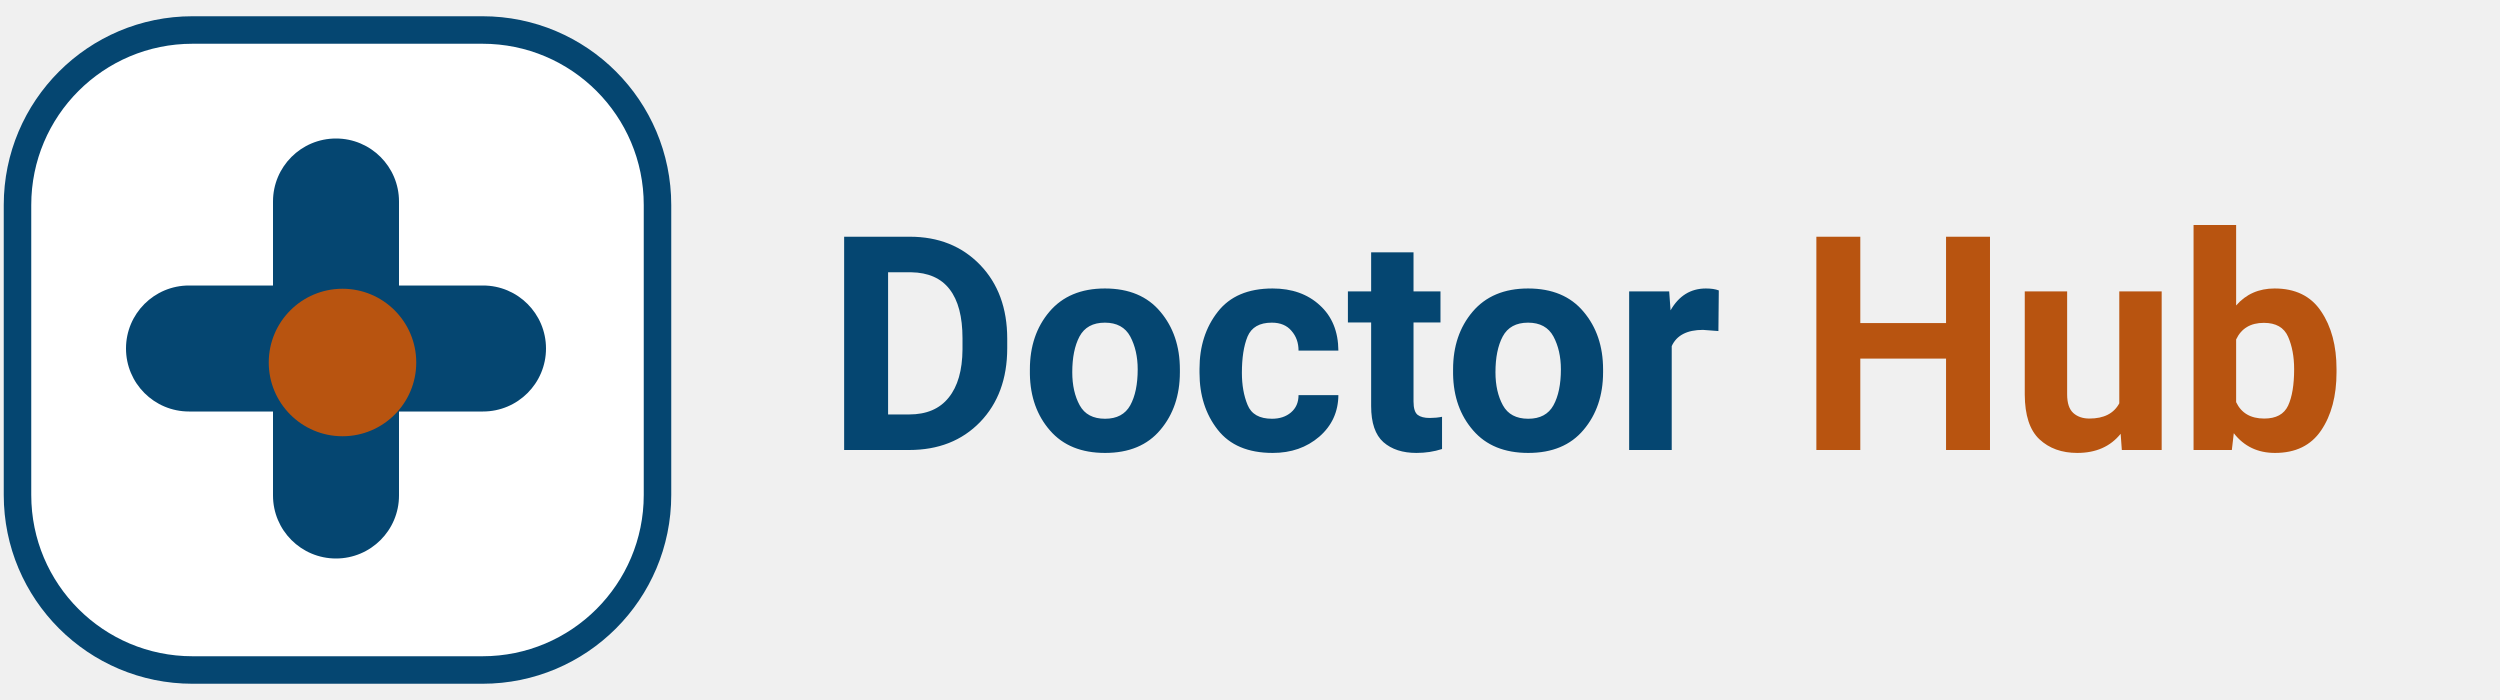
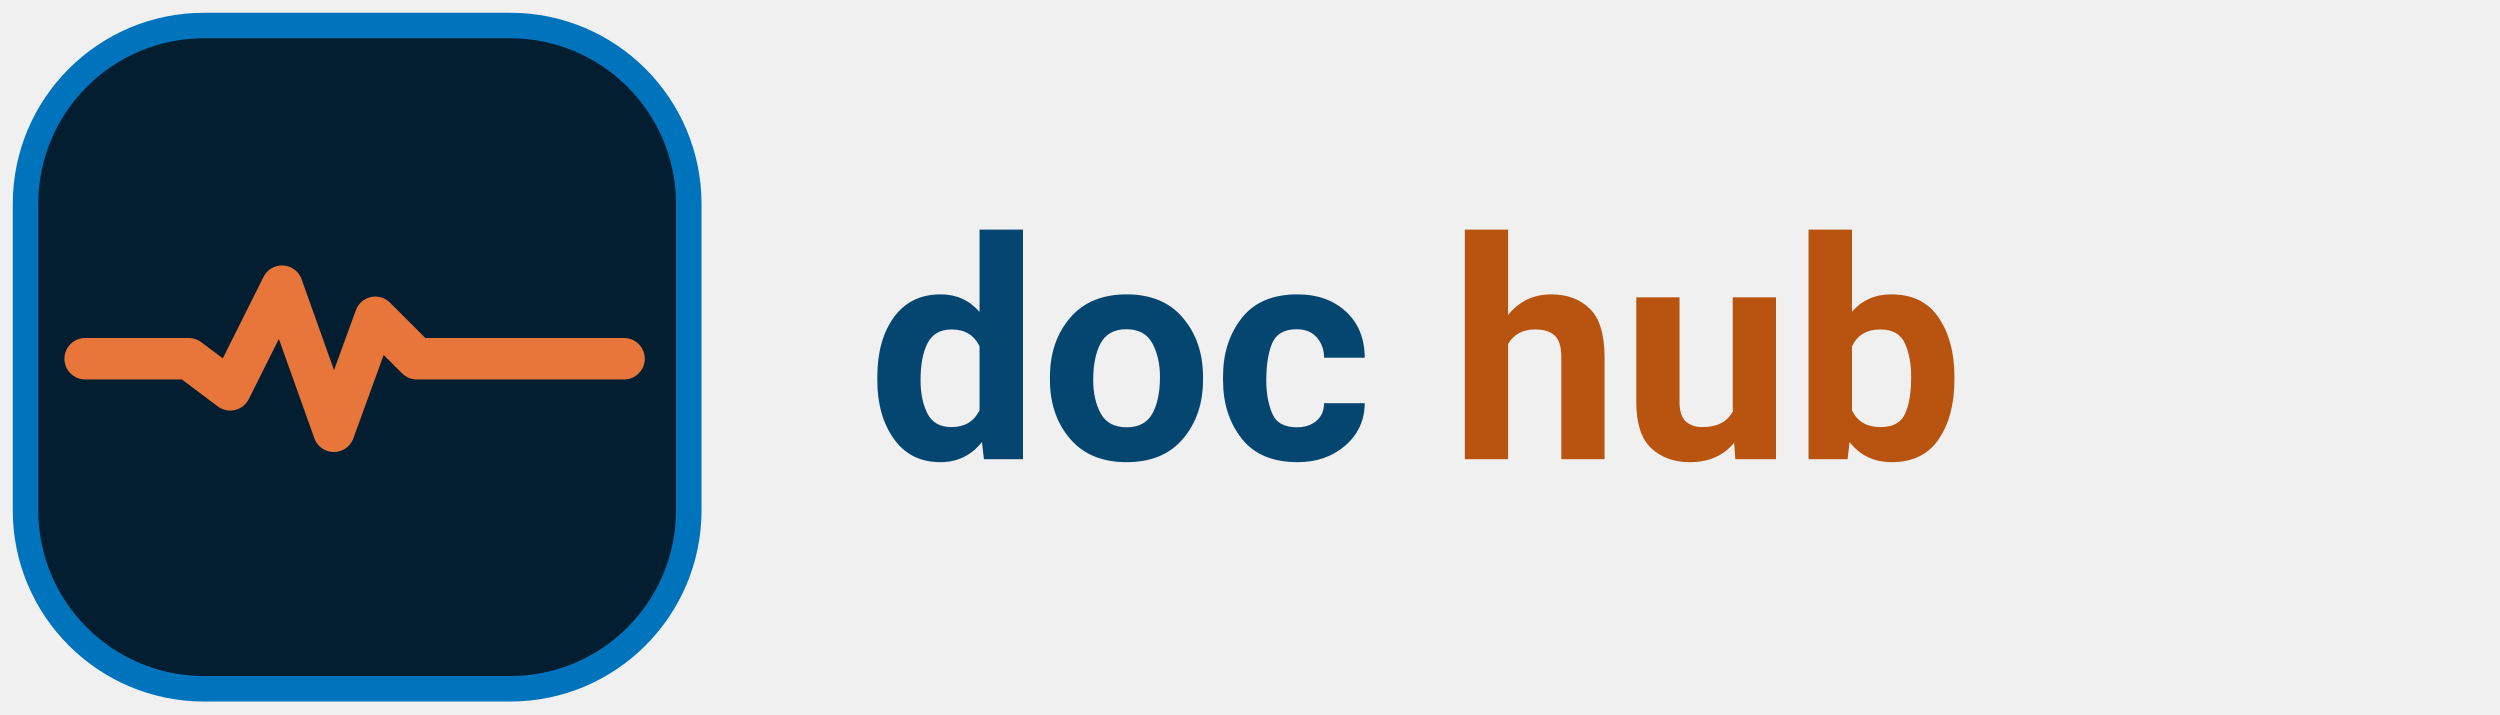
- <svg xmlns="http://www.w3.org/2000/svg" viewBox="0 0 200 56" width="200" height="56" fill="none" font-family="'Segoe UI', Roboto, system-ui, Arial, sans-serif">
-   <rect x="1.4" y="2.4" width="51.2" height="51.2" rx="14" fill="#FFFFFF" stroke="#054671" stroke-width="2.2" />
-   <g fill="#054671" transform="translate(0,1) scale(0.84)">
-     <rect x="26" y="12" width="12" height="40" rx="6" />
-     <rect x="12" y="26" width="40" height="12" rx="6" />
-   </g>
-   <circle cx="27.4" cy="29" r="5.9" fill="#B85410" />
-   <text x="66" y="36" font-size="24" font-weight="700" fill="#054671">Doctor <tspan fill="#B85410">Hub</tspan>
+ <svg xmlns="http://www.w3.org/2000/svg" viewBox="0 0 196 56" width="196" height="56" fill="none" font-family="'Segoe UI', Roboto, system-ui, Arial, sans-serif">
+   <rect x="2" y="2" width="52" height="52" rx="14" fill="#021E30" stroke="#0073BD" stroke-width="2" />
+   <path d="M6 34 H16 L20 37 L25 27 L30 41 L34 30 L38 34 H58" fill="none" stroke="#E8763A" stroke-width="4" stroke-linecap="round" stroke-linejoin="round" transform="translate(1.8,0.5) scale(0.8125)" />
+   <text x="68" y="36" font-size="24" font-weight="700" fill="#054671">doc <tspan fill="#B85410">hub</tspan>
  </text>
</svg>
